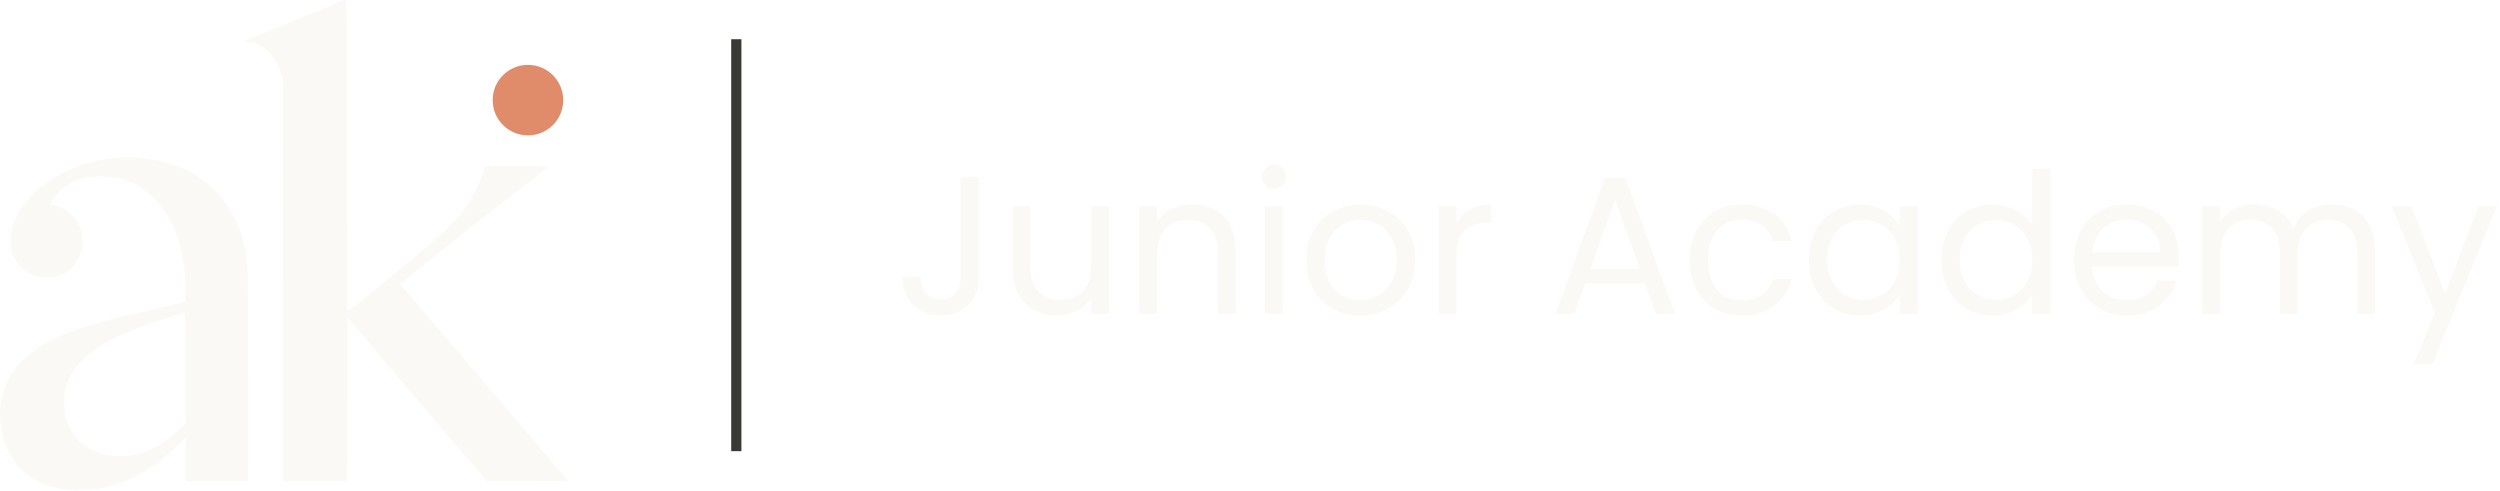
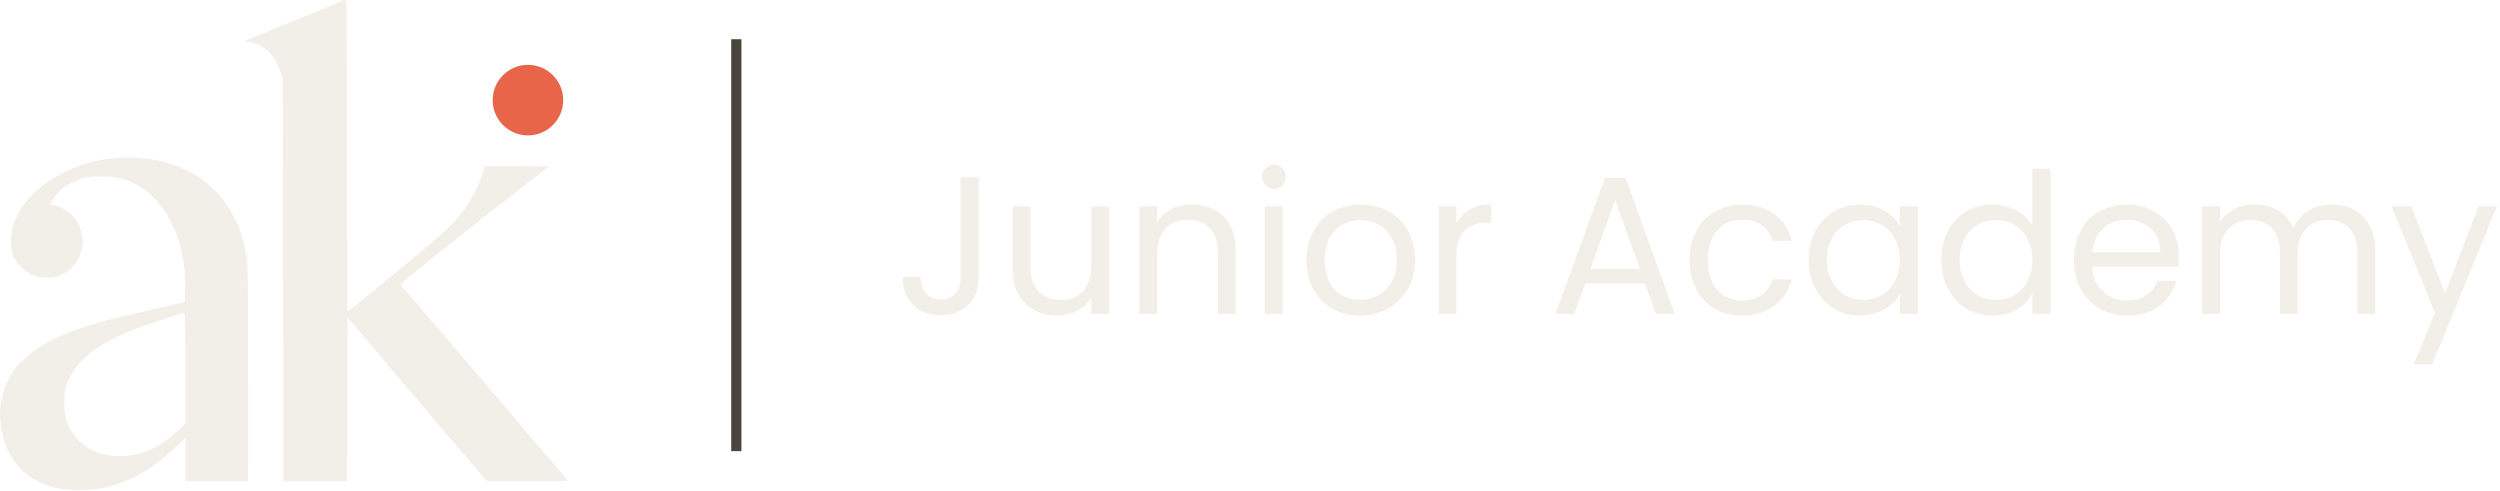
<svg xmlns="http://www.w3.org/2000/svg" viewBox="0 0 244.7 48" role="img" aria-labelledby="t">
  <g transform="translate(0.000,0.000) scale(0.111369) translate(-20,-20)">
    <g transform="translate(0,470) scale(0.1,-0.1)">
-       <path d="M3190 4486 c-23 -13 -109 -48 -585 -241 -99 -40 -198 -81 -220 -91 l-40 -18 45 -7 c127 -19 217 -102 271 -249 l24 -65 3 -1772 2 -1773 280 0 280 0 2 721 3 720 71 -83 c40 -46 132 -155 205 -243 73 -88 185 -221 249 -295 64 -74 152 -178 195 -230 44 -52 137 -162 209 -245 71 -82 167 -194 213 -247 l84 -98 355 0 c194 0 354 2 354 4 0 2 -73 89 -162 194 -90 104 -219 256 -288 337 -319 376 -552 649 -790 925 -59 69 -130 153 -158 187 -28 34 -56 64 -62 68 -5 3 -10 10 -10 14 0 7 90 83 221 186 42 33 163 130 270 215 107 86 223 178 259 206 378 292 550 427 550 430 0 2 -126 4 -279 4 l-280 0 -25 -82 c-25 -83 -102 -228 -159 -303 -108 -139 -178 -205 -502 -470 -87 -71 -189 -156 -225 -187 -100 -85 -293 -238 -297 -234 -2 1 -3 618 -3 1369 0 1297 -1 1367 -17 1367 -10 -1 -29 -7 -43 -14z M1200 3110 c-155 -15 -305 -58 -435 -123 -225 -112 -384 -275 -446 -457 -28 -82 -30 -194 -6 -267 25 -71 88 -139 162 -174 49 -24 73 -29 135 -29 62 0 85 5 135 29 75 36 116 79 150 155 35 80 41 138 21 214 -30 116 -119 209 -223 233 -29 7 -53 14 -53 16 0 3 13 23 29 47 60 86 146 146 260 180 68 20 222 21 313 2 254 -54 462 -285 542 -601 34 -138 47 -250 44 -380 l-3 -110 -95 -21 c-291 -66 -546 -127 -630 -149 -450 -122 -720 -290 -829 -517 -44 -91 -71 -205 -71 -296 0 -100 29 -241 65 -312 70 -140 152 -223 279 -285 98 -48 172 -66 302 -72 316 -16 613 107 885 365 l99 94 0 -191 0 -191 275 0 275 0 1 338 c0 185 0 618 -1 962 -1 576 -3 632 -21 720 -28 138 -55 216 -108 314 -111 207 -274 352 -496 437 -155 61 -371 87 -555 69z m630 -1846 l0 -486 -60 -56 c-91 -84 -157 -131 -235 -167 -265 -123 -559 -66 -692 134 -62 92 -78 148 -78 271 0 76 5 119 19 158 24 71 106 191 163 242 95 83 231 162 410 236 81 34 432 150 461 153 9 1 12 -102 12 -485z" fill="#FAF9F5" />
-       <circle cx="4840" cy="3620" r="310" fill="#E08B69" />
+       <path d="M3190 4486 c-23 -13 -109 -48 -585 -241 -99 -40 -198 -81 -220 -91 l-40 -18 45 -7 c127 -19 217 -102 271 -249 l24 -65 3 -1772 2 -1773 280 0 280 0 2 721 3 720 71 -83 c40 -46 132 -155 205 -243 73 -88 185 -221 249 -295 64 -74 152 -178 195 -230 44 -52 137 -162 209 -245 71 -82 167 -194 213 -247 l84 -98 355 0 c194 0 354 2 354 4 0 2 -73 89 -162 194 -90 104 -219 256 -288 337 -319 376 -552 649 -790 925 -59 69 -130 153 -158 187 -28 34 -56 64 -62 68 -5 3 -10 10 -10 14 0 7 90 83 221 186 42 33 163 130 270 215 107 86 223 178 259 206 378 292 550 427 550 430 0 2 -126 4 -279 4 l-280 0 -25 -82 c-25 -83 -102 -228 -159 -303 -108 -139 -178 -205 -502 -470 -87 -71 -189 -156 -225 -187 -100 -85 -293 -238 -297 -234 -2 1 -3 618 -3 1369 0 1297 -1 1367 -17 1367 -10 -1 -29 -7 -43 -14z M1200 3110 c-155 -15 -305 -58 -435 -123 -225 -112 -384 -275 -446 -457 -28 -82 -30 -194 -6 -267 25 -71 88 -139 162 -174 49 -24 73 -29 135 -29 62 0 85 5 135 29 75 36 116 79 150 155 35 80 41 138 21 214 -30 116 -119 209 -223 233 -29 7 -53 14 -53 16 0 3 13 23 29 47 60 86 146 146 260 180 68 20 222 21 313 2 254 -54 462 -285 542 -601 34 -138 47 -250 44 -380 l-3 -110 -95 -21 c-291 -66 -546 -127 -630 -149 -450 -122 -720 -290 -829 -517 -44 -91 -71 -205 -71 -296 0 -100 29 -241 65 -312 70 -140 152 -223 279 -285 98 -48 172 -66 302 -72 316 -16 613 107 885 365 l99 94 0 -191 0 -191 275 0 275 0 1 338 c0 185 0 618 -1 962 -1 576 -3 632 -21 720 -28 138 -55 216 -108 314 -111 207 -274 352 -496 437 -155 61 -371 87 -555 69z m630 -1846 l0 -486 -60 -56 c-91 -84 -157 -131 -235 -167 -265 -123 -559 -66 -692 134 -62 92 -78 148 -78 271 0 76 5 119 19 158 24 71 106 191 163 242 95 83 231 162 410 236 81 34 432 150 461 153 9 1 12 -102 12 -485z" fill="#F2EFE8" />
+       <circle cx="4840" cy="3620" r="310" fill="#E8654A" />
    </g>
  </g>
-   <rect x="71.57" y="3.84" width="1" height="40.32" fill="#3A3936" />
-   <g transform="translate(87.57,30.72)" fill="#FAF9F5">
+   <rect x="71.57" y="3.84" width="1" height="40.32" fill="#4A453D" />
+   <g transform="translate(87.57,30.72)" fill="#F2EFE8">
    <path transform="translate(0.000,0) scale(0.0192,-0.0192)" d="M428 697V182Q428 96 375.0 44.5Q322 -7 235 -7Q147 -7 94.0 45.5Q41 98 41 189H132Q133 138 158.5 106.0Q184 74 235 74Q286 74 311.0 104.5Q336 135 336 182V697Z" />
    <path transform="translate(10.176,0) scale(0.0192,-0.0192)" d="M563 548V0H472V81Q446 39 399.5 15.5Q353 -8 297 -8Q233 -8 182.0 18.5Q131 45 101.5 98.0Q72 151 72 227V548H162V239Q162 158 203.0 114.5Q244 71 315 71Q388 71 430.0 116.0Q472 161 472 247V548Z" />
    <path transform="translate(22.464,0) scale(0.0192,-0.0192)" d="M568 323V0H478V310Q478 392 437.0 435.5Q396 479 325 479Q253 479 210.5 434.0Q168 389 168 303V0H77V548H168V470Q195 512 241.5 535.0Q288 558 344 558Q444 558 506.0 497.5Q568 437 568 323Z" />
    <path transform="translate(34.752,0) scale(0.0192,-0.0192)" d="M62 699Q62 725 80.0 743.0Q98 761 124 761Q149 761 166.5 743.0Q184 725 184 699Q184 673 166.5 655.0Q149 637 124 637Q98 637 80.0 655.0Q62 673 62 699ZM168 548V0H77V548Z" />
    <path transform="translate(39.475,0) scale(0.0192,-0.0192)" d="M43 275Q43 359 79.5 423.5Q116 488 179.0 522.5Q242 557 320 557Q398 557 461.0 522.5Q524 488 560.5 424.0Q597 360 597 275Q597 190 559.5 125.5Q522 61 458.0 26.0Q394 -9 316 -9Q239 -9 176.5 26.0Q114 61 78.5 125.5Q43 190 43 275ZM504 275Q504 341 478.0 387.0Q452 433 410.0 455.5Q368 478 319 478Q269 478 227.5 455.5Q186 433 161.0 387.0Q136 341 136 275Q136 208 160.5 162.0Q185 116 226.0 93.5Q267 71 316 71Q365 71 408.0 94.0Q451 117 477.5 163.0Q504 209 504 275Z" />
    <path transform="translate(51.763,0) scale(0.0192,-0.0192)" d="M345 558V464H321Q168 464 168 298V0H77V548H168V459Q192 506 236.5 532.0Q281 558 345 558Z" />
    <path transform="translate(64.051,0) scale(0.0192,-0.0192)" d="M489 155H185L129 0H33L285 693H390L641 0H545ZM463 229 337 581 211 229Z" />
    <path transform="translate(76.992,0) scale(0.0192,-0.0192)" d="M310 557Q411 557 476.5 508.0Q542 459 563 372H465Q451 422 410.5 451.0Q370 480 310 480Q232 480 184.0 426.5Q136 373 136 275Q136 176 184.0 122.0Q232 68 310 68Q370 68 410.0 96.0Q450 124 465 176H563Q541 92 475.0 41.5Q409 -9 310 -9Q232 -9 171.5 26.0Q111 61 77.0 125.0Q43 189 43 275Q43 360 77.0 423.5Q111 487 171.5 522.0Q232 557 310 557Z" />
    <path transform="translate(88.646,0) scale(0.0192,-0.0192)" d="M303 557Q375 557 428.0 526.0Q481 495 507 448V548H599V0H507V102Q480 54 426.5 22.5Q373 -9 302 -9Q229 -9 170.0 27.0Q111 63 77.0 128.0Q43 193 43 276Q43 360 77.0 423.5Q111 487 170.5 522.0Q230 557 303 557ZM321 478Q270 478 228.0 454.0Q186 430 161.0 384.0Q136 338 136 276Q136 213 161.0 166.5Q186 120 228.0 95.5Q270 71 321 71Q372 71 414.5 95.5Q457 120 482.0 166.5Q507 213 507 275Q507 337 482.0 383.0Q457 429 414.5 453.5Q372 478 321 478Z" />
    <path transform="translate(101.626,0) scale(0.0192,-0.0192)" d="M304 557Q368 557 423.0 527.5Q478 498 507 450V740H599V0H507V103Q480 54 427.0 22.5Q374 -9 303 -9Q230 -9 170.5 27.0Q111 63 77.0 128.0Q43 193 43 276Q43 360 77.0 423.5Q111 487 170.5 522.0Q230 557 304 557ZM321 478Q270 478 228.0 454.0Q186 430 161.0 384.0Q136 338 136 276Q136 213 161.0 166.5Q186 120 228.0 95.5Q270 71 321 71Q372 71 414.5 95.5Q457 120 482.0 166.5Q507 213 507 275Q507 337 482.0 383.0Q457 429 414.5 453.5Q372 478 321 478Z" />
    <path transform="translate(114.605,0) scale(0.0192,-0.0192)" d="M574 240H136Q141 159 191.5 113.5Q242 68 314 68Q373 68 412.5 95.5Q452 123 468 169H566Q544 90 478.0 40.5Q412 -9 314 -9Q236 -9 174.5 26.0Q113 61 78.0 125.5Q43 190 43 275Q43 360 77.0 424.0Q111 488 172.5 522.5Q234 557 314 557Q392 557 452.0 523.0Q512 489 544.5 429.5Q577 370 577 295Q577 269 574 240ZM310 480Q241 480 192.5 436.0Q144 392 137 314H483Q483 366 460.0 403.5Q437 441 397.5 460.5Q358 480 310 480Z" />
    <path transform="translate(126.509,0) scale(0.0192,-0.0192)" d="M958 323V0H868V310Q868 392 827.5 435.5Q787 479 718 479Q647 479 605.0 433.5Q563 388 563 302V0H473V310Q473 392 432.5 435.5Q392 479 323 479Q252 479 210.0 433.5Q168 388 168 302V0H77V548H168V469Q195 512 240.5 535.0Q286 558 341 558Q410 558 463.0 527.0Q516 496 542 436Q565 494 618.0 526.0Q671 558 736 558Q800 558 850.0 531.5Q900 505 929.0 452.0Q958 399 958 323Z" />
    <path transform="translate(146.285,0) scale(0.0192,-0.0192)" d="M549 548 219 -258H125L233 6L12 548H113L285 104L455 548Z" />
  </g>
</svg>
